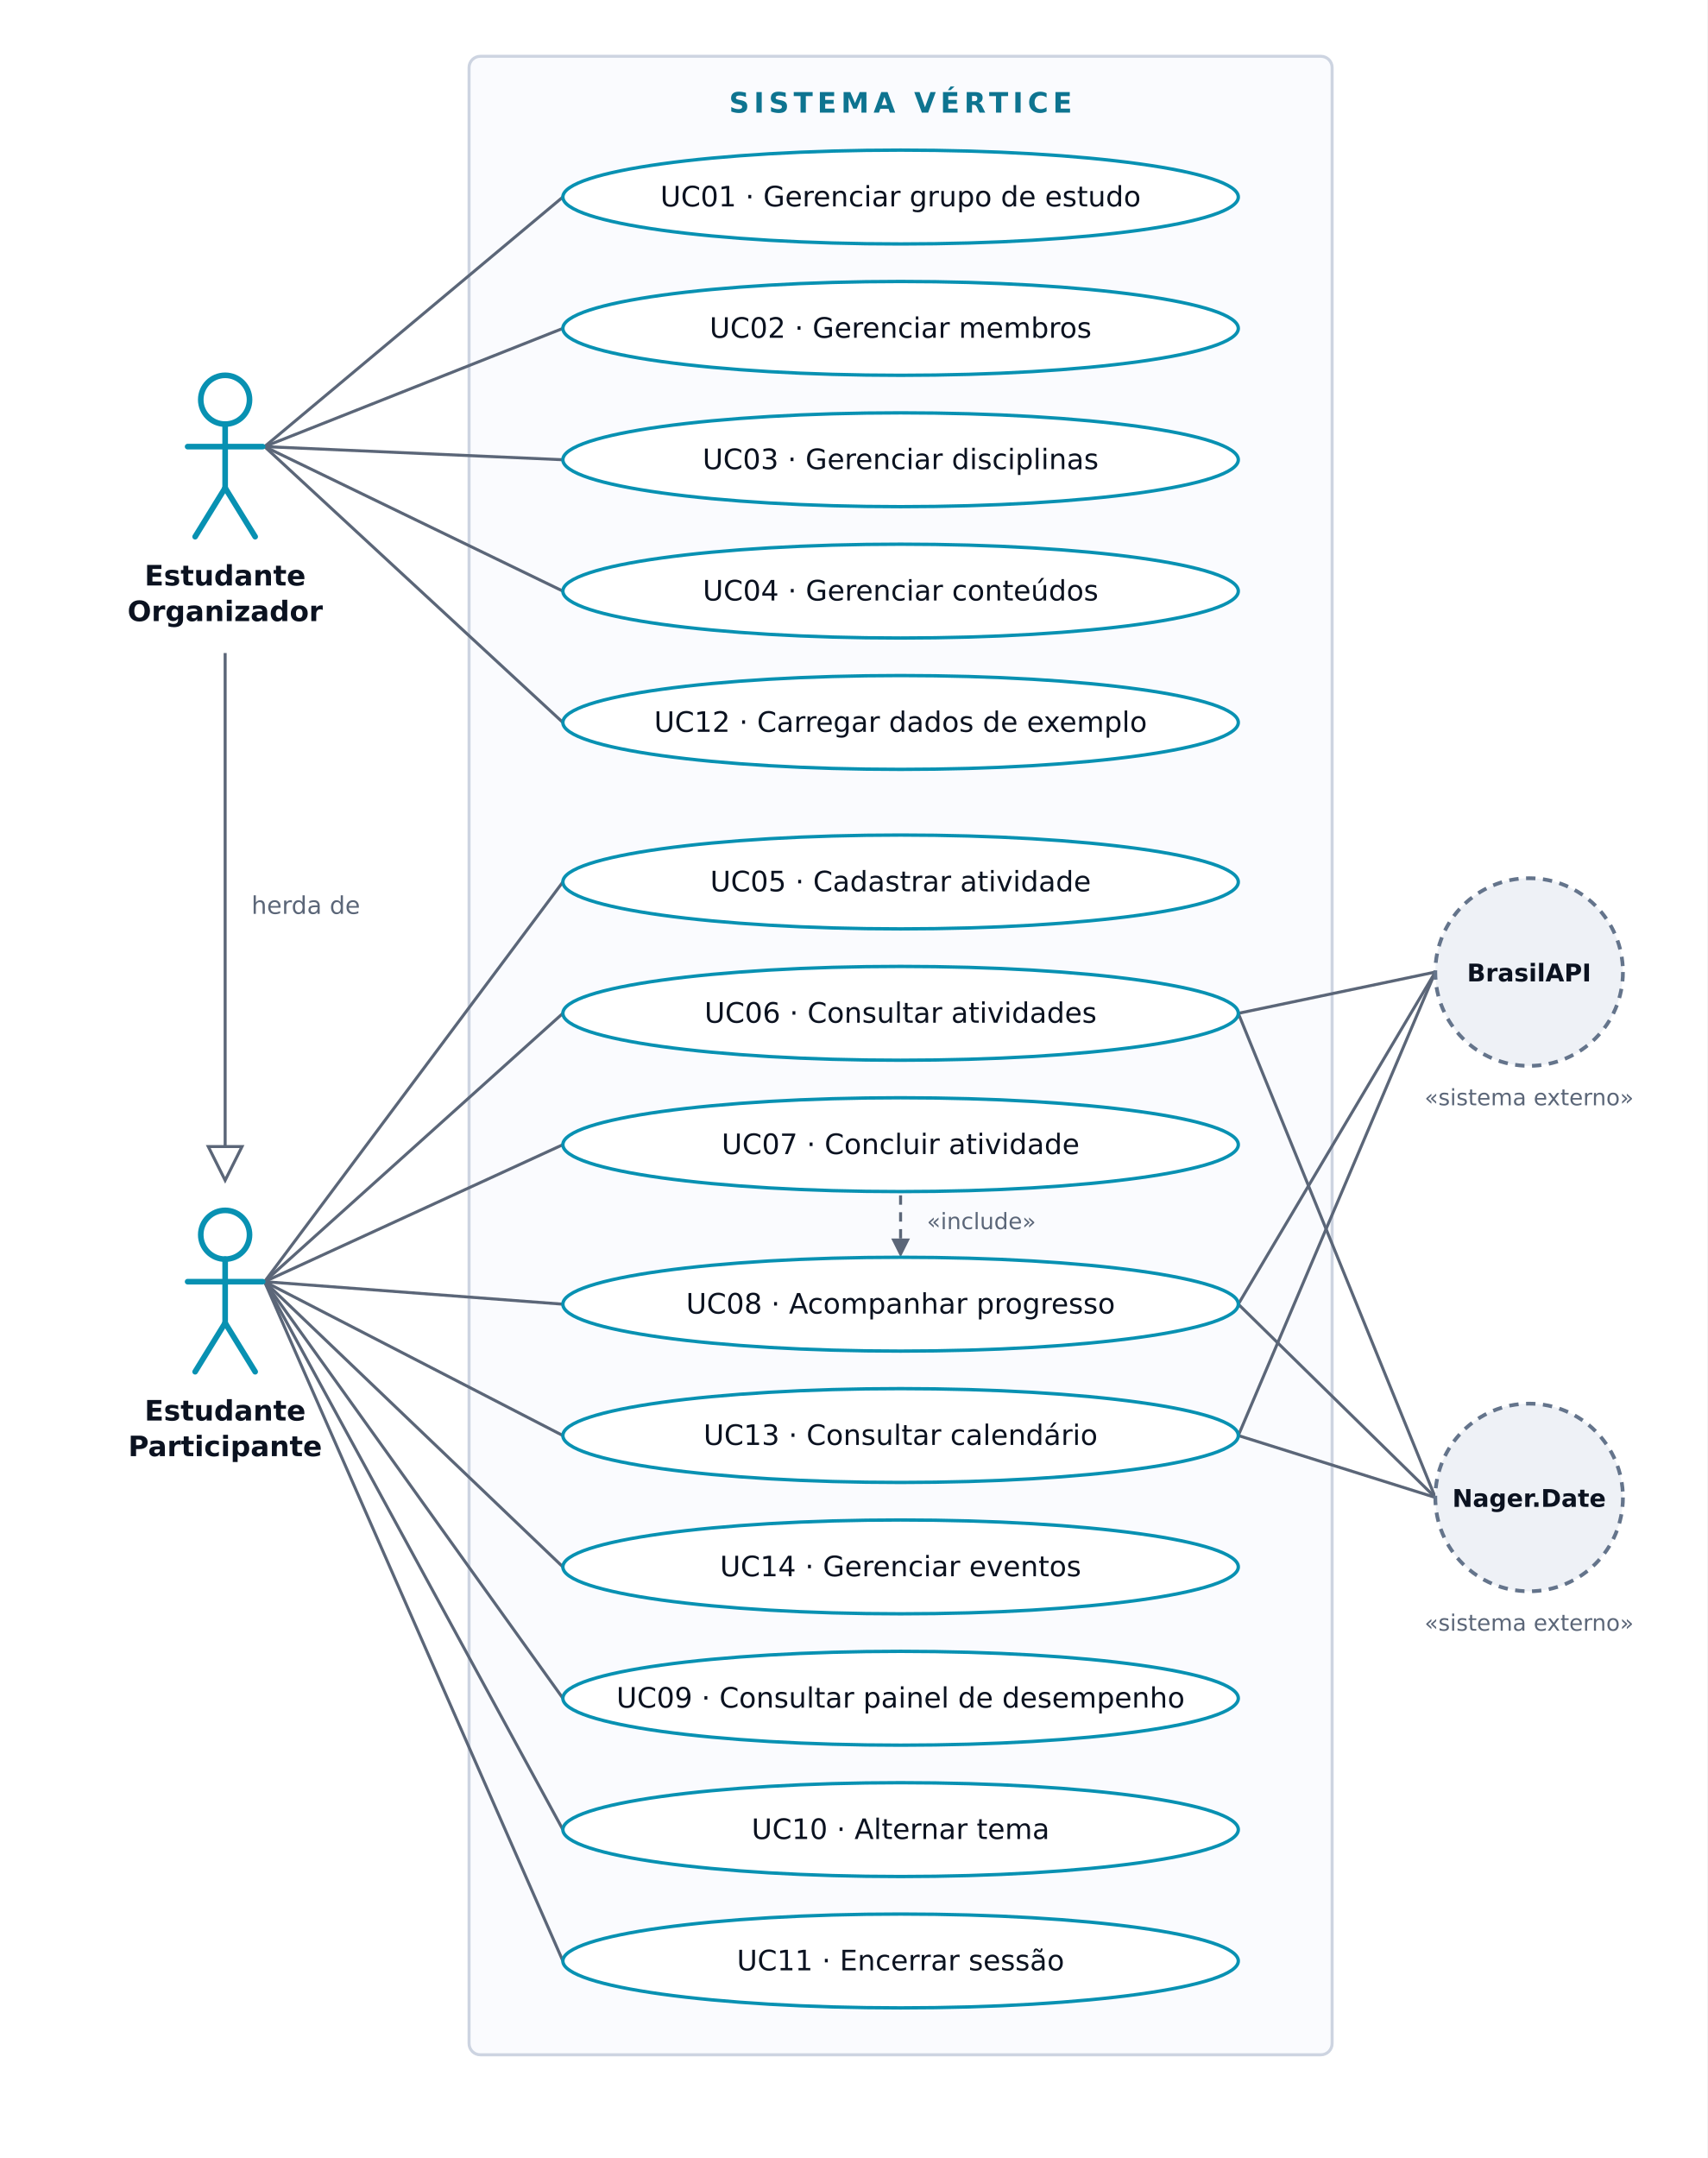
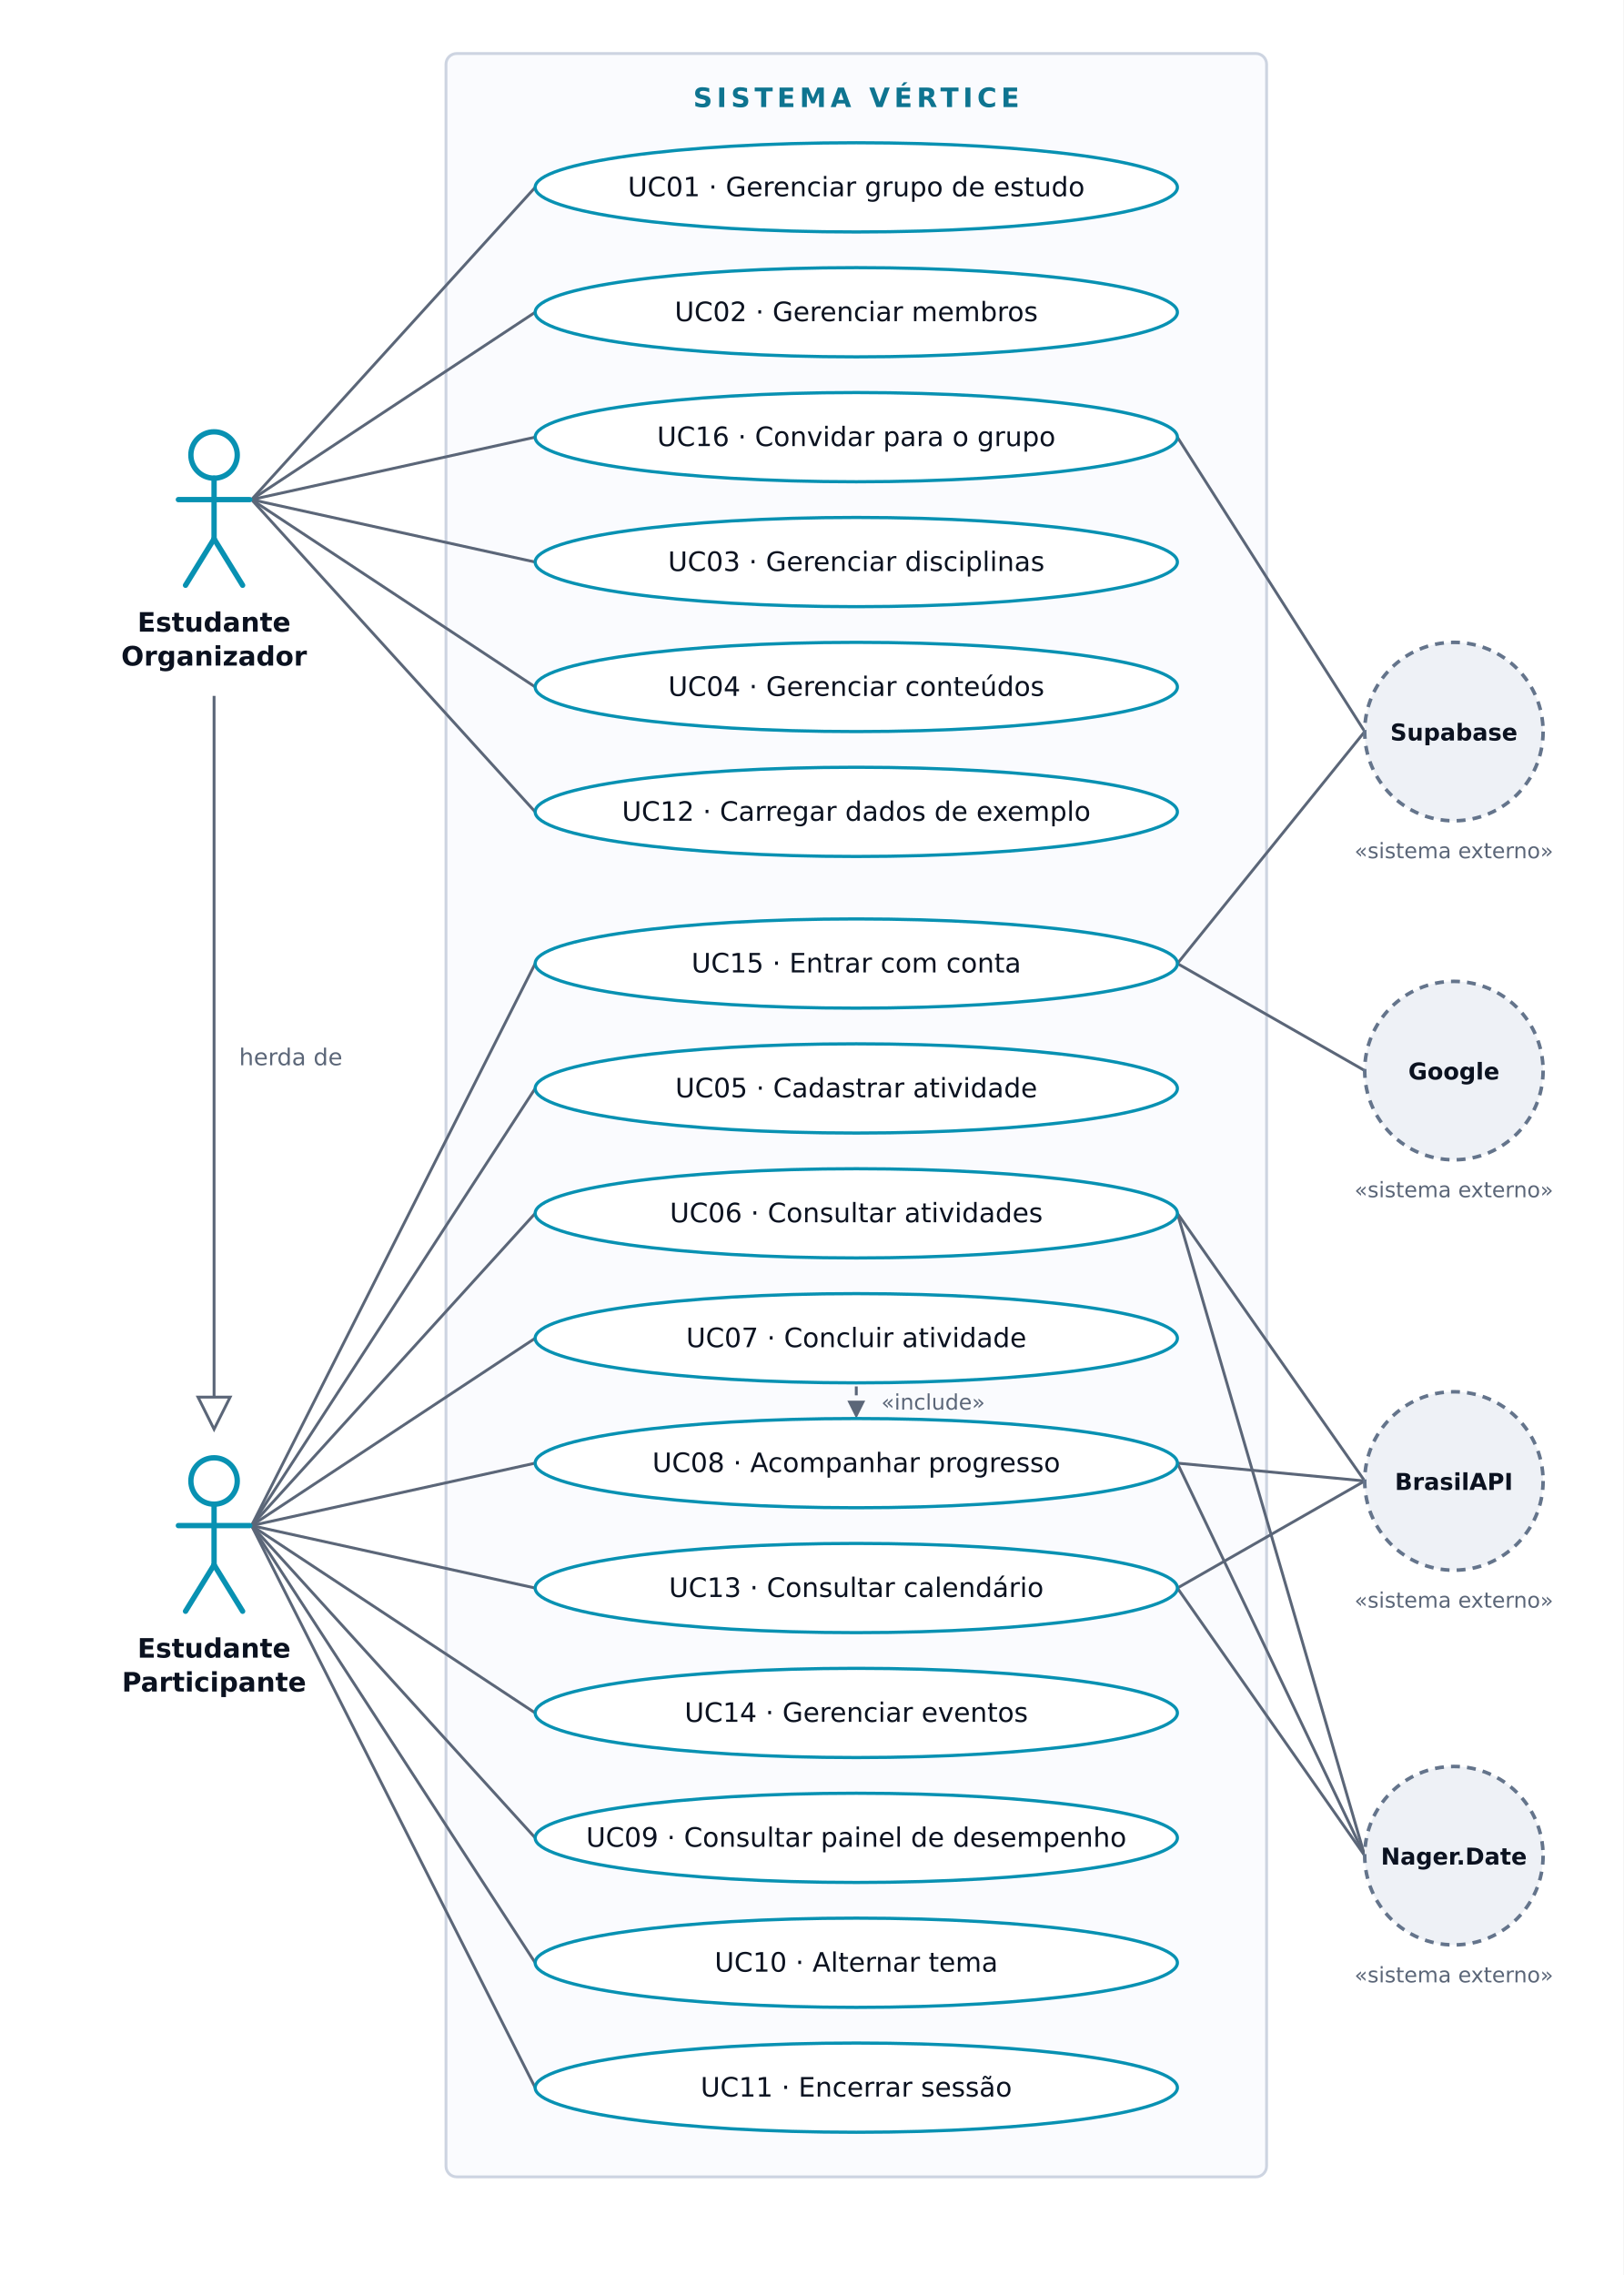
- <svg xmlns="http://www.w3.org/2000/svg" viewBox="0 0 910 1150" width="2730" height="3450">
-   <rect width="910" height="1150" fill="#FFFFFF" />
-   <rect x="250" y="30" width="460" height="1065" rx="6" fill="#FAFBFE" stroke="#CDD4E1" stroke-width="1.6" />
+ <svg xmlns="http://www.w3.org/2000/svg" viewBox="0 0 910 1275" width="2730" height="3825">
+   <rect width="910" height="1275" fill="#FFFFFF" />
+   <rect x="250" y="30" width="460" height="1190" rx="6" fill="#FAFBFE" stroke="#CDD4E1" stroke-width="1.6" />
  <text x="480" y="60" font-family="Space Grotesk, 'DejaVu Sans', sans-serif" font-size="15" fill="#0E7490" font-weight="700" text-anchor="middle" letter-spacing="2.4">SISTEMA VÉRTICE</text>
-   <line x1="141" y1="238" x2="300" y2="105" stroke="#5B6678" stroke-width="1.6" fill="none" />
-   <line x1="141" y1="238" x2="300" y2="175" stroke="#5B6678" stroke-width="1.6" fill="none" />
-   <line x1="141" y1="238" x2="300" y2="245" stroke="#5B6678" stroke-width="1.6" fill="none" />
-   <line x1="141" y1="238" x2="300" y2="315" stroke="#5B6678" stroke-width="1.6" fill="none" />
-   <line x1="141" y1="238" x2="300" y2="385" stroke="#5B6678" stroke-width="1.6" fill="none" />
-   <line x1="141" y1="683" x2="300" y2="470" stroke="#5B6678" stroke-width="1.6" fill="none" />
-   <line x1="141" y1="683" x2="300" y2="540" stroke="#5B6678" stroke-width="1.6" fill="none" />
-   <line x1="141" y1="683" x2="300" y2="610" stroke="#5B6678" stroke-width="1.6" fill="none" />
-   <line x1="141" y1="683" x2="300" y2="695" stroke="#5B6678" stroke-width="1.6" fill="none" />
-   <line x1="141" y1="683" x2="300" y2="765" stroke="#5B6678" stroke-width="1.6" fill="none" />
-   <line x1="141" y1="683" x2="300" y2="835" stroke="#5B6678" stroke-width="1.6" fill="none" />
-   <line x1="141" y1="683" x2="300" y2="905" stroke="#5B6678" stroke-width="1.6" fill="none" />
-   <line x1="141" y1="683" x2="300" y2="975" stroke="#5B6678" stroke-width="1.6" fill="none" />
-   <line x1="141" y1="683" x2="300" y2="1045" stroke="#5B6678" stroke-width="1.6" fill="none" />
-   <line x1="765" y1="518" x2="660" y2="540" stroke="#5B6678" stroke-width="1.6" fill="none" />
-   <line x1="765" y1="518" x2="660" y2="695" stroke="#5B6678" stroke-width="1.6" fill="none" />
-   <line x1="765" y1="798" x2="660" y2="540" stroke="#5B6678" stroke-width="1.6" fill="none" />
-   <line x1="765" y1="798" x2="660" y2="695" stroke="#5B6678" stroke-width="1.6" fill="none" />
-   <line x1="765" y1="518" x2="660" y2="765" stroke="#5B6678" stroke-width="1.6" fill="none" />
-   <line x1="765" y1="798" x2="660" y2="765" stroke="#5B6678" stroke-width="1.6" fill="none" />
-   <line x1="120" y1="348" x2="120" y2="613" stroke="#5B6678" stroke-width="1.6" fill="none" />
-   <polygon points="120,629 111,611 129,611" fill="#FFFFFF" stroke="#5B6678" stroke-width="1.6" />
-   <text x="134" y="487" font-family="Space Grotesk, 'DejaVu Sans', sans-serif" font-size="13" fill="#5B6678" font-weight="400" text-anchor="start" letter-spacing="0">herda de</text>
-   <line x1="480" y1="637" x2="480" y2="662" stroke="#5B6678" stroke-width="1.6" stroke-dasharray="5 4" />
-   <polygon points="480,670 475,660 485,660" fill="#5B6678" />
-   <text x="494" y="655" font-family="Space Grotesk, 'DejaVu Sans', sans-serif" font-size="12" fill="#5B6678" font-weight="400" text-anchor="start" letter-spacing="0">«include»</text>
+   <line x1="141" y1="280" x2="300" y2="105" stroke="#5B6678" stroke-width="1.6" fill="none" />
+   <line x1="141" y1="280" x2="300" y2="175" stroke="#5B6678" stroke-width="1.6" fill="none" />
+   <line x1="141" y1="280" x2="300" y2="245" stroke="#5B6678" stroke-width="1.6" fill="none" />
+   <line x1="141" y1="280" x2="300" y2="315" stroke="#5B6678" stroke-width="1.6" fill="none" />
+   <line x1="141" y1="280" x2="300" y2="385" stroke="#5B6678" stroke-width="1.6" fill="none" />
+   <line x1="141" y1="280" x2="300" y2="455" stroke="#5B6678" stroke-width="1.6" fill="none" />
+   <line x1="141" y1="855" x2="300" y2="540" stroke="#5B6678" stroke-width="1.6" fill="none" />
+   <line x1="141" y1="855" x2="300" y2="610" stroke="#5B6678" stroke-width="1.6" fill="none" />
+   <line x1="141" y1="855" x2="300" y2="680" stroke="#5B6678" stroke-width="1.6" fill="none" />
+   <line x1="141" y1="855" x2="300" y2="750" stroke="#5B6678" stroke-width="1.6" fill="none" />
+   <line x1="141" y1="855" x2="300" y2="820" stroke="#5B6678" stroke-width="1.6" fill="none" />
+   <line x1="141" y1="855" x2="300" y2="890" stroke="#5B6678" stroke-width="1.6" fill="none" />
+   <line x1="141" y1="855" x2="300" y2="960" stroke="#5B6678" stroke-width="1.6" fill="none" />
+   <line x1="141" y1="855" x2="300" y2="1030" stroke="#5B6678" stroke-width="1.6" fill="none" />
+   <line x1="141" y1="855" x2="300" y2="1100" stroke="#5B6678" stroke-width="1.6" fill="none" />
+   <line x1="141" y1="855" x2="300" y2="1170" stroke="#5B6678" stroke-width="1.6" fill="none" />
+   <line x1="765" y1="410" x2="660" y2="540" stroke="#5B6678" stroke-width="1.6" fill="none" />
+   <line x1="765" y1="410" x2="660" y2="245" stroke="#5B6678" stroke-width="1.6" fill="none" />
+   <line x1="765" y1="600" x2="660" y2="540" stroke="#5B6678" stroke-width="1.6" fill="none" />
+   <line x1="765" y1="830" x2="660" y2="680" stroke="#5B6678" stroke-width="1.6" fill="none" />
+   <line x1="765" y1="830" x2="660" y2="820" stroke="#5B6678" stroke-width="1.6" fill="none" />
+   <line x1="765" y1="830" x2="660" y2="890" stroke="#5B6678" stroke-width="1.6" fill="none" />
+   <line x1="765" y1="1040" x2="660" y2="680" stroke="#5B6678" stroke-width="1.6" fill="none" />
+   <line x1="765" y1="1040" x2="660" y2="820" stroke="#5B6678" stroke-width="1.6" fill="none" />
+   <line x1="765" y1="1040" x2="660" y2="890" stroke="#5B6678" stroke-width="1.6" fill="none" />
+   <line x1="120" y1="390" x2="120" y2="785" stroke="#5B6678" stroke-width="1.6" fill="none" />
+   <polygon points="120,801 111,783 129,783" fill="#FFFFFF" stroke="#5B6678" stroke-width="1.6" />
+   <text x="134" y="597" font-family="Space Grotesk, 'DejaVu Sans', sans-serif" font-size="13" fill="#5B6678" font-weight="400" text-anchor="start" letter-spacing="0">herda de</text>
+   <line x1="480" y1="777" x2="480" y2="787" stroke="#5B6678" stroke-width="1.6" stroke-dasharray="5 4" />
+   <polygon points="480,795 475,785 485,785" fill="#5B6678" />
+   <text x="494" y="790" font-family="Space Grotesk, 'DejaVu Sans', sans-serif" font-size="12" fill="#5B6678" font-weight="400" text-anchor="start" letter-spacing="0">«include»</text>
  <ellipse cx="480" cy="105" rx="180" ry="25" fill="#FFFFFF" stroke="#0891B2" stroke-width="1.8" />
  <text x="480" y="110" font-family="Space Grotesk, 'DejaVu Sans', sans-serif" font-size="15" fill="#0B1220" font-weight="400" text-anchor="middle" letter-spacing="0">UC01 · Gerenciar grupo de estudo</text>
  <ellipse cx="480" cy="175" rx="180" ry="25" fill="#FFFFFF" stroke="#0891B2" stroke-width="1.8" />
  <text x="480" y="180" font-family="Space Grotesk, 'DejaVu Sans', sans-serif" font-size="15" fill="#0B1220" font-weight="400" text-anchor="middle" letter-spacing="0">UC02 · Gerenciar membros</text>
  <ellipse cx="480" cy="245" rx="180" ry="25" fill="#FFFFFF" stroke="#0891B2" stroke-width="1.8" />
-   <text x="480" y="250" font-family="Space Grotesk, 'DejaVu Sans', sans-serif" font-size="15" fill="#0B1220" font-weight="400" text-anchor="middle" letter-spacing="0">UC03 · Gerenciar disciplinas</text>
+   <text x="480" y="250" font-family="Space Grotesk, 'DejaVu Sans', sans-serif" font-size="15" fill="#0B1220" font-weight="400" text-anchor="middle" letter-spacing="0">UC16 · Convidar para o grupo</text>
  <ellipse cx="480" cy="315" rx="180" ry="25" fill="#FFFFFF" stroke="#0891B2" stroke-width="1.8" />
-   <text x="480" y="320" font-family="Space Grotesk, 'DejaVu Sans', sans-serif" font-size="15" fill="#0B1220" font-weight="400" text-anchor="middle" letter-spacing="0">UC04 · Gerenciar conteúdos</text>
+   <text x="480" y="320" font-family="Space Grotesk, 'DejaVu Sans', sans-serif" font-size="15" fill="#0B1220" font-weight="400" text-anchor="middle" letter-spacing="0">UC03 · Gerenciar disciplinas</text>
  <ellipse cx="480" cy="385" rx="180" ry="25" fill="#FFFFFF" stroke="#0891B2" stroke-width="1.8" />
-   <text x="480" y="390" font-family="Space Grotesk, 'DejaVu Sans', sans-serif" font-size="15" fill="#0B1220" font-weight="400" text-anchor="middle" letter-spacing="0">UC12 · Carregar dados de exemplo</text>
-   <ellipse cx="480" cy="470" rx="180" ry="25" fill="#FFFFFF" stroke="#0891B2" stroke-width="1.8" />
-   <text x="480" y="475" font-family="Space Grotesk, 'DejaVu Sans', sans-serif" font-size="15" fill="#0B1220" font-weight="400" text-anchor="middle" letter-spacing="0">UC05 · Cadastrar atividade</text>
+   <text x="480" y="390" font-family="Space Grotesk, 'DejaVu Sans', sans-serif" font-size="15" fill="#0B1220" font-weight="400" text-anchor="middle" letter-spacing="0">UC04 · Gerenciar conteúdos</text>
+   <ellipse cx="480" cy="455" rx="180" ry="25" fill="#FFFFFF" stroke="#0891B2" stroke-width="1.8" />
+   <text x="480" y="460" font-family="Space Grotesk, 'DejaVu Sans', sans-serif" font-size="15" fill="#0B1220" font-weight="400" text-anchor="middle" letter-spacing="0">UC12 · Carregar dados de exemplo</text>
  <ellipse cx="480" cy="540" rx="180" ry="25" fill="#FFFFFF" stroke="#0891B2" stroke-width="1.8" />
-   <text x="480" y="545" font-family="Space Grotesk, 'DejaVu Sans', sans-serif" font-size="15" fill="#0B1220" font-weight="400" text-anchor="middle" letter-spacing="0">UC06 · Consultar atividades</text>
+   <text x="480" y="545" font-family="Space Grotesk, 'DejaVu Sans', sans-serif" font-size="15" fill="#0B1220" font-weight="400" text-anchor="middle" letter-spacing="0">UC15 · Entrar com conta</text>
  <ellipse cx="480" cy="610" rx="180" ry="25" fill="#FFFFFF" stroke="#0891B2" stroke-width="1.8" />
-   <text x="480" y="615" font-family="Space Grotesk, 'DejaVu Sans', sans-serif" font-size="15" fill="#0B1220" font-weight="400" text-anchor="middle" letter-spacing="0">UC07 · Concluir atividade</text>
-   <ellipse cx="480" cy="695" rx="180" ry="25" fill="#FFFFFF" stroke="#0891B2" stroke-width="1.8" />
-   <text x="480" y="700" font-family="Space Grotesk, 'DejaVu Sans', sans-serif" font-size="15" fill="#0B1220" font-weight="400" text-anchor="middle" letter-spacing="0">UC08 · Acompanhar progresso</text>
-   <ellipse cx="480" cy="765" rx="180" ry="25" fill="#FFFFFF" stroke="#0891B2" stroke-width="1.8" />
-   <text x="480" y="770" font-family="Space Grotesk, 'DejaVu Sans', sans-serif" font-size="15" fill="#0B1220" font-weight="400" text-anchor="middle" letter-spacing="0">UC13 · Consultar calendário</text>
-   <ellipse cx="480" cy="835" rx="180" ry="25" fill="#FFFFFF" stroke="#0891B2" stroke-width="1.8" />
-   <text x="480" y="840" font-family="Space Grotesk, 'DejaVu Sans', sans-serif" font-size="15" fill="#0B1220" font-weight="400" text-anchor="middle" letter-spacing="0">UC14 · Gerenciar eventos</text>
-   <ellipse cx="480" cy="905" rx="180" ry="25" fill="#FFFFFF" stroke="#0891B2" stroke-width="1.8" />
-   <text x="480" y="910" font-family="Space Grotesk, 'DejaVu Sans', sans-serif" font-size="15" fill="#0B1220" font-weight="400" text-anchor="middle" letter-spacing="0">UC09 · Consultar painel de desempenho</text>
-   <ellipse cx="480" cy="975" rx="180" ry="25" fill="#FFFFFF" stroke="#0891B2" stroke-width="1.8" />
-   <text x="480" y="980" font-family="Space Grotesk, 'DejaVu Sans', sans-serif" font-size="15" fill="#0B1220" font-weight="400" text-anchor="middle" letter-spacing="0">UC10 · Alternar tema</text>
-   <ellipse cx="480" cy="1045" rx="180" ry="25" fill="#FFFFFF" stroke="#0891B2" stroke-width="1.8" />
-   <text x="480" y="1050" font-family="Space Grotesk, 'DejaVu Sans', sans-serif" font-size="15" fill="#0B1220" font-weight="400" text-anchor="middle" letter-spacing="0">UC11 · Encerrar sessão</text>
-   <circle cx="120" cy="213.0" r="13.0" stroke="#0891B2" stroke-width="3" stroke-linecap="round" fill="none" />
-   <line x1="120" y1="226.0" x2="120" y2="260.0" stroke="#0891B2" stroke-width="3" stroke-linecap="round" fill="none" />
-   <line x1="100.0" y1="238.0" x2="140.0" y2="238.0" stroke="#0891B2" stroke-width="3" stroke-linecap="round" fill="none" />
-   <line x1="120" y1="260.0" x2="104.0" y2="286.0" stroke="#0891B2" stroke-width="3" stroke-linecap="round" fill="none" />
-   <line x1="120" y1="260.0" x2="136.0" y2="286.0" stroke="#0891B2" stroke-width="3" stroke-linecap="round" fill="none" />
-   <text x="120" y="312" font-family="Space Grotesk, 'DejaVu Sans', sans-serif" font-size="15" fill="#0B1220" font-weight="700" text-anchor="middle" letter-spacing="0">Estudante</text>
-   <text x="120" y="331" font-family="Space Grotesk, 'DejaVu Sans', sans-serif" font-size="15" fill="#0B1220" font-weight="700" text-anchor="middle" letter-spacing="0">Organizador</text>
-   <circle cx="120" cy="658.0" r="13.0" stroke="#0891B2" stroke-width="3" stroke-linecap="round" fill="none" />
-   <line x1="120" y1="671.0" x2="120" y2="705.0" stroke="#0891B2" stroke-width="3" stroke-linecap="round" fill="none" />
-   <line x1="100.0" y1="683.0" x2="140.0" y2="683.0" stroke="#0891B2" stroke-width="3" stroke-linecap="round" fill="none" />
-   <line x1="120" y1="705.0" x2="104.0" y2="731.0" stroke="#0891B2" stroke-width="3" stroke-linecap="round" fill="none" />
-   <line x1="120" y1="705.0" x2="136.0" y2="731.0" stroke="#0891B2" stroke-width="3" stroke-linecap="round" fill="none" />
-   <text x="120" y="757" font-family="Space Grotesk, 'DejaVu Sans', sans-serif" font-size="15" fill="#0B1220" font-weight="700" text-anchor="middle" letter-spacing="0">Estudante</text>
-   <text x="120" y="776" font-family="Space Grotesk, 'DejaVu Sans', sans-serif" font-size="15" fill="#0B1220" font-weight="700" text-anchor="middle" letter-spacing="0">Participante</text>
-   <circle cx="815" cy="518" r="50" fill="#EEF1F6" stroke="#64748B" stroke-width="2" stroke-dasharray="5 4" />
-   <text x="815" y="523" font-family="Space Grotesk, 'DejaVu Sans', sans-serif" font-size="13" fill="#0B1220" font-weight="700" text-anchor="middle" letter-spacing="0">BrasilAPI</text>
-   <text x="815" y="589" font-family="Space Grotesk, 'DejaVu Sans', sans-serif" font-size="12" fill="#5B6678" font-weight="400" text-anchor="middle" letter-spacing="0">«sistema externo»</text>
-   <circle cx="815" cy="798" r="50" fill="#EEF1F6" stroke="#64748B" stroke-width="2" stroke-dasharray="5 4" />
-   <text x="815" y="803" font-family="Space Grotesk, 'DejaVu Sans', sans-serif" font-size="13" fill="#0B1220" font-weight="700" text-anchor="middle" letter-spacing="0">Nager.Date</text>
-   <text x="815" y="869" font-family="Space Grotesk, 'DejaVu Sans', sans-serif" font-size="12" fill="#5B6678" font-weight="400" text-anchor="middle" letter-spacing="0">«sistema externo»</text>
+   <text x="480" y="615" font-family="Space Grotesk, 'DejaVu Sans', sans-serif" font-size="15" fill="#0B1220" font-weight="400" text-anchor="middle" letter-spacing="0">UC05 · Cadastrar atividade</text>
+   <ellipse cx="480" cy="680" rx="180" ry="25" fill="#FFFFFF" stroke="#0891B2" stroke-width="1.8" />
+   <text x="480" y="685" font-family="Space Grotesk, 'DejaVu Sans', sans-serif" font-size="15" fill="#0B1220" font-weight="400" text-anchor="middle" letter-spacing="0">UC06 · Consultar atividades</text>
+   <ellipse cx="480" cy="750" rx="180" ry="25" fill="#FFFFFF" stroke="#0891B2" stroke-width="1.8" />
+   <text x="480" y="755" font-family="Space Grotesk, 'DejaVu Sans', sans-serif" font-size="15" fill="#0B1220" font-weight="400" text-anchor="middle" letter-spacing="0">UC07 · Concluir atividade</text>
+   <ellipse cx="480" cy="820" rx="180" ry="25" fill="#FFFFFF" stroke="#0891B2" stroke-width="1.8" />
+   <text x="480" y="825" font-family="Space Grotesk, 'DejaVu Sans', sans-serif" font-size="15" fill="#0B1220" font-weight="400" text-anchor="middle" letter-spacing="0">UC08 · Acompanhar progresso</text>
+   <ellipse cx="480" cy="890" rx="180" ry="25" fill="#FFFFFF" stroke="#0891B2" stroke-width="1.8" />
+   <text x="480" y="895" font-family="Space Grotesk, 'DejaVu Sans', sans-serif" font-size="15" fill="#0B1220" font-weight="400" text-anchor="middle" letter-spacing="0">UC13 · Consultar calendário</text>
+   <ellipse cx="480" cy="960" rx="180" ry="25" fill="#FFFFFF" stroke="#0891B2" stroke-width="1.8" />
+   <text x="480" y="965" font-family="Space Grotesk, 'DejaVu Sans', sans-serif" font-size="15" fill="#0B1220" font-weight="400" text-anchor="middle" letter-spacing="0">UC14 · Gerenciar eventos</text>
+   <ellipse cx="480" cy="1030" rx="180" ry="25" fill="#FFFFFF" stroke="#0891B2" stroke-width="1.8" />
+   <text x="480" y="1035" font-family="Space Grotesk, 'DejaVu Sans', sans-serif" font-size="15" fill="#0B1220" font-weight="400" text-anchor="middle" letter-spacing="0">UC09 · Consultar painel de desempenho</text>
+   <ellipse cx="480" cy="1100" rx="180" ry="25" fill="#FFFFFF" stroke="#0891B2" stroke-width="1.8" />
+   <text x="480" y="1105" font-family="Space Grotesk, 'DejaVu Sans', sans-serif" font-size="15" fill="#0B1220" font-weight="400" text-anchor="middle" letter-spacing="0">UC10 · Alternar tema</text>
+   <ellipse cx="480" cy="1170" rx="180" ry="25" fill="#FFFFFF" stroke="#0891B2" stroke-width="1.8" />
+   <text x="480" y="1175" font-family="Space Grotesk, 'DejaVu Sans', sans-serif" font-size="15" fill="#0B1220" font-weight="400" text-anchor="middle" letter-spacing="0">UC11 · Encerrar sessão</text>
+   <circle cx="120" cy="255" r="13" stroke="#0891B2" stroke-width="3" stroke-linecap="round" fill="none" />
+   <line x1="120" y1="268" x2="120" y2="302" stroke="#0891B2" stroke-width="3" stroke-linecap="round" fill="none" />
+   <line x1="100" y1="280" x2="140" y2="280" stroke="#0891B2" stroke-width="3" stroke-linecap="round" fill="none" />
+   <line x1="120" y1="302" x2="104" y2="328" stroke="#0891B2" stroke-width="3" stroke-linecap="round" fill="none" />
+   <line x1="120" y1="302" x2="136" y2="328" stroke="#0891B2" stroke-width="3" stroke-linecap="round" fill="none" />
+   <text x="120" y="354" font-family="Space Grotesk, 'DejaVu Sans', sans-serif" font-size="15" fill="#0B1220" font-weight="700" text-anchor="middle" letter-spacing="0">Estudante</text>
+   <text x="120" y="373" font-family="Space Grotesk, 'DejaVu Sans', sans-serif" font-size="15" fill="#0B1220" font-weight="700" text-anchor="middle" letter-spacing="0">Organizador</text>
+   <circle cx="120" cy="830" r="13" stroke="#0891B2" stroke-width="3" stroke-linecap="round" fill="none" />
+   <line x1="120" y1="843" x2="120" y2="877" stroke="#0891B2" stroke-width="3" stroke-linecap="round" fill="none" />
+   <line x1="100" y1="855" x2="140" y2="855" stroke="#0891B2" stroke-width="3" stroke-linecap="round" fill="none" />
+   <line x1="120" y1="877" x2="104" y2="903" stroke="#0891B2" stroke-width="3" stroke-linecap="round" fill="none" />
+   <line x1="120" y1="877" x2="136" y2="903" stroke="#0891B2" stroke-width="3" stroke-linecap="round" fill="none" />
+   <text x="120" y="929" font-family="Space Grotesk, 'DejaVu Sans', sans-serif" font-size="15" fill="#0B1220" font-weight="700" text-anchor="middle" letter-spacing="0">Estudante</text>
+   <text x="120" y="948" font-family="Space Grotesk, 'DejaVu Sans', sans-serif" font-size="15" fill="#0B1220" font-weight="700" text-anchor="middle" letter-spacing="0">Participante</text>
+   <circle cx="815" cy="410" r="50" fill="#EEF1F6" stroke="#64748B" stroke-width="2" stroke-dasharray="5 4" />
+   <text x="815" y="415" font-family="Space Grotesk, 'DejaVu Sans', sans-serif" font-size="13" fill="#0B1220" font-weight="700" text-anchor="middle" letter-spacing="0">Supabase</text>
+   <text x="815" y="481" font-family="Space Grotesk, 'DejaVu Sans', sans-serif" font-size="12" fill="#5B6678" font-weight="400" text-anchor="middle" letter-spacing="0">«sistema externo»</text>
+   <circle cx="815" cy="600" r="50" fill="#EEF1F6" stroke="#64748B" stroke-width="2" stroke-dasharray="5 4" />
+   <text x="815" y="605" font-family="Space Grotesk, 'DejaVu Sans', sans-serif" font-size="13" fill="#0B1220" font-weight="700" text-anchor="middle" letter-spacing="0">Google</text>
+   <text x="815" y="671" font-family="Space Grotesk, 'DejaVu Sans', sans-serif" font-size="12" fill="#5B6678" font-weight="400" text-anchor="middle" letter-spacing="0">«sistema externo»</text>
+   <circle cx="815" cy="830" r="50" fill="#EEF1F6" stroke="#64748B" stroke-width="2" stroke-dasharray="5 4" />
+   <text x="815" y="835" font-family="Space Grotesk, 'DejaVu Sans', sans-serif" font-size="13" fill="#0B1220" font-weight="700" text-anchor="middle" letter-spacing="0">BrasilAPI</text>
+   <text x="815" y="901" font-family="Space Grotesk, 'DejaVu Sans', sans-serif" font-size="12" fill="#5B6678" font-weight="400" text-anchor="middle" letter-spacing="0">«sistema externo»</text>
+   <circle cx="815" cy="1040" r="50" fill="#EEF1F6" stroke="#64748B" stroke-width="2" stroke-dasharray="5 4" />
+   <text x="815" y="1045" font-family="Space Grotesk, 'DejaVu Sans', sans-serif" font-size="13" fill="#0B1220" font-weight="700" text-anchor="middle" letter-spacing="0">Nager.Date</text>
+   <text x="815" y="1111" font-family="Space Grotesk, 'DejaVu Sans', sans-serif" font-size="12" fill="#5B6678" font-weight="400" text-anchor="middle" letter-spacing="0">«sistema externo»</text>
</svg>
